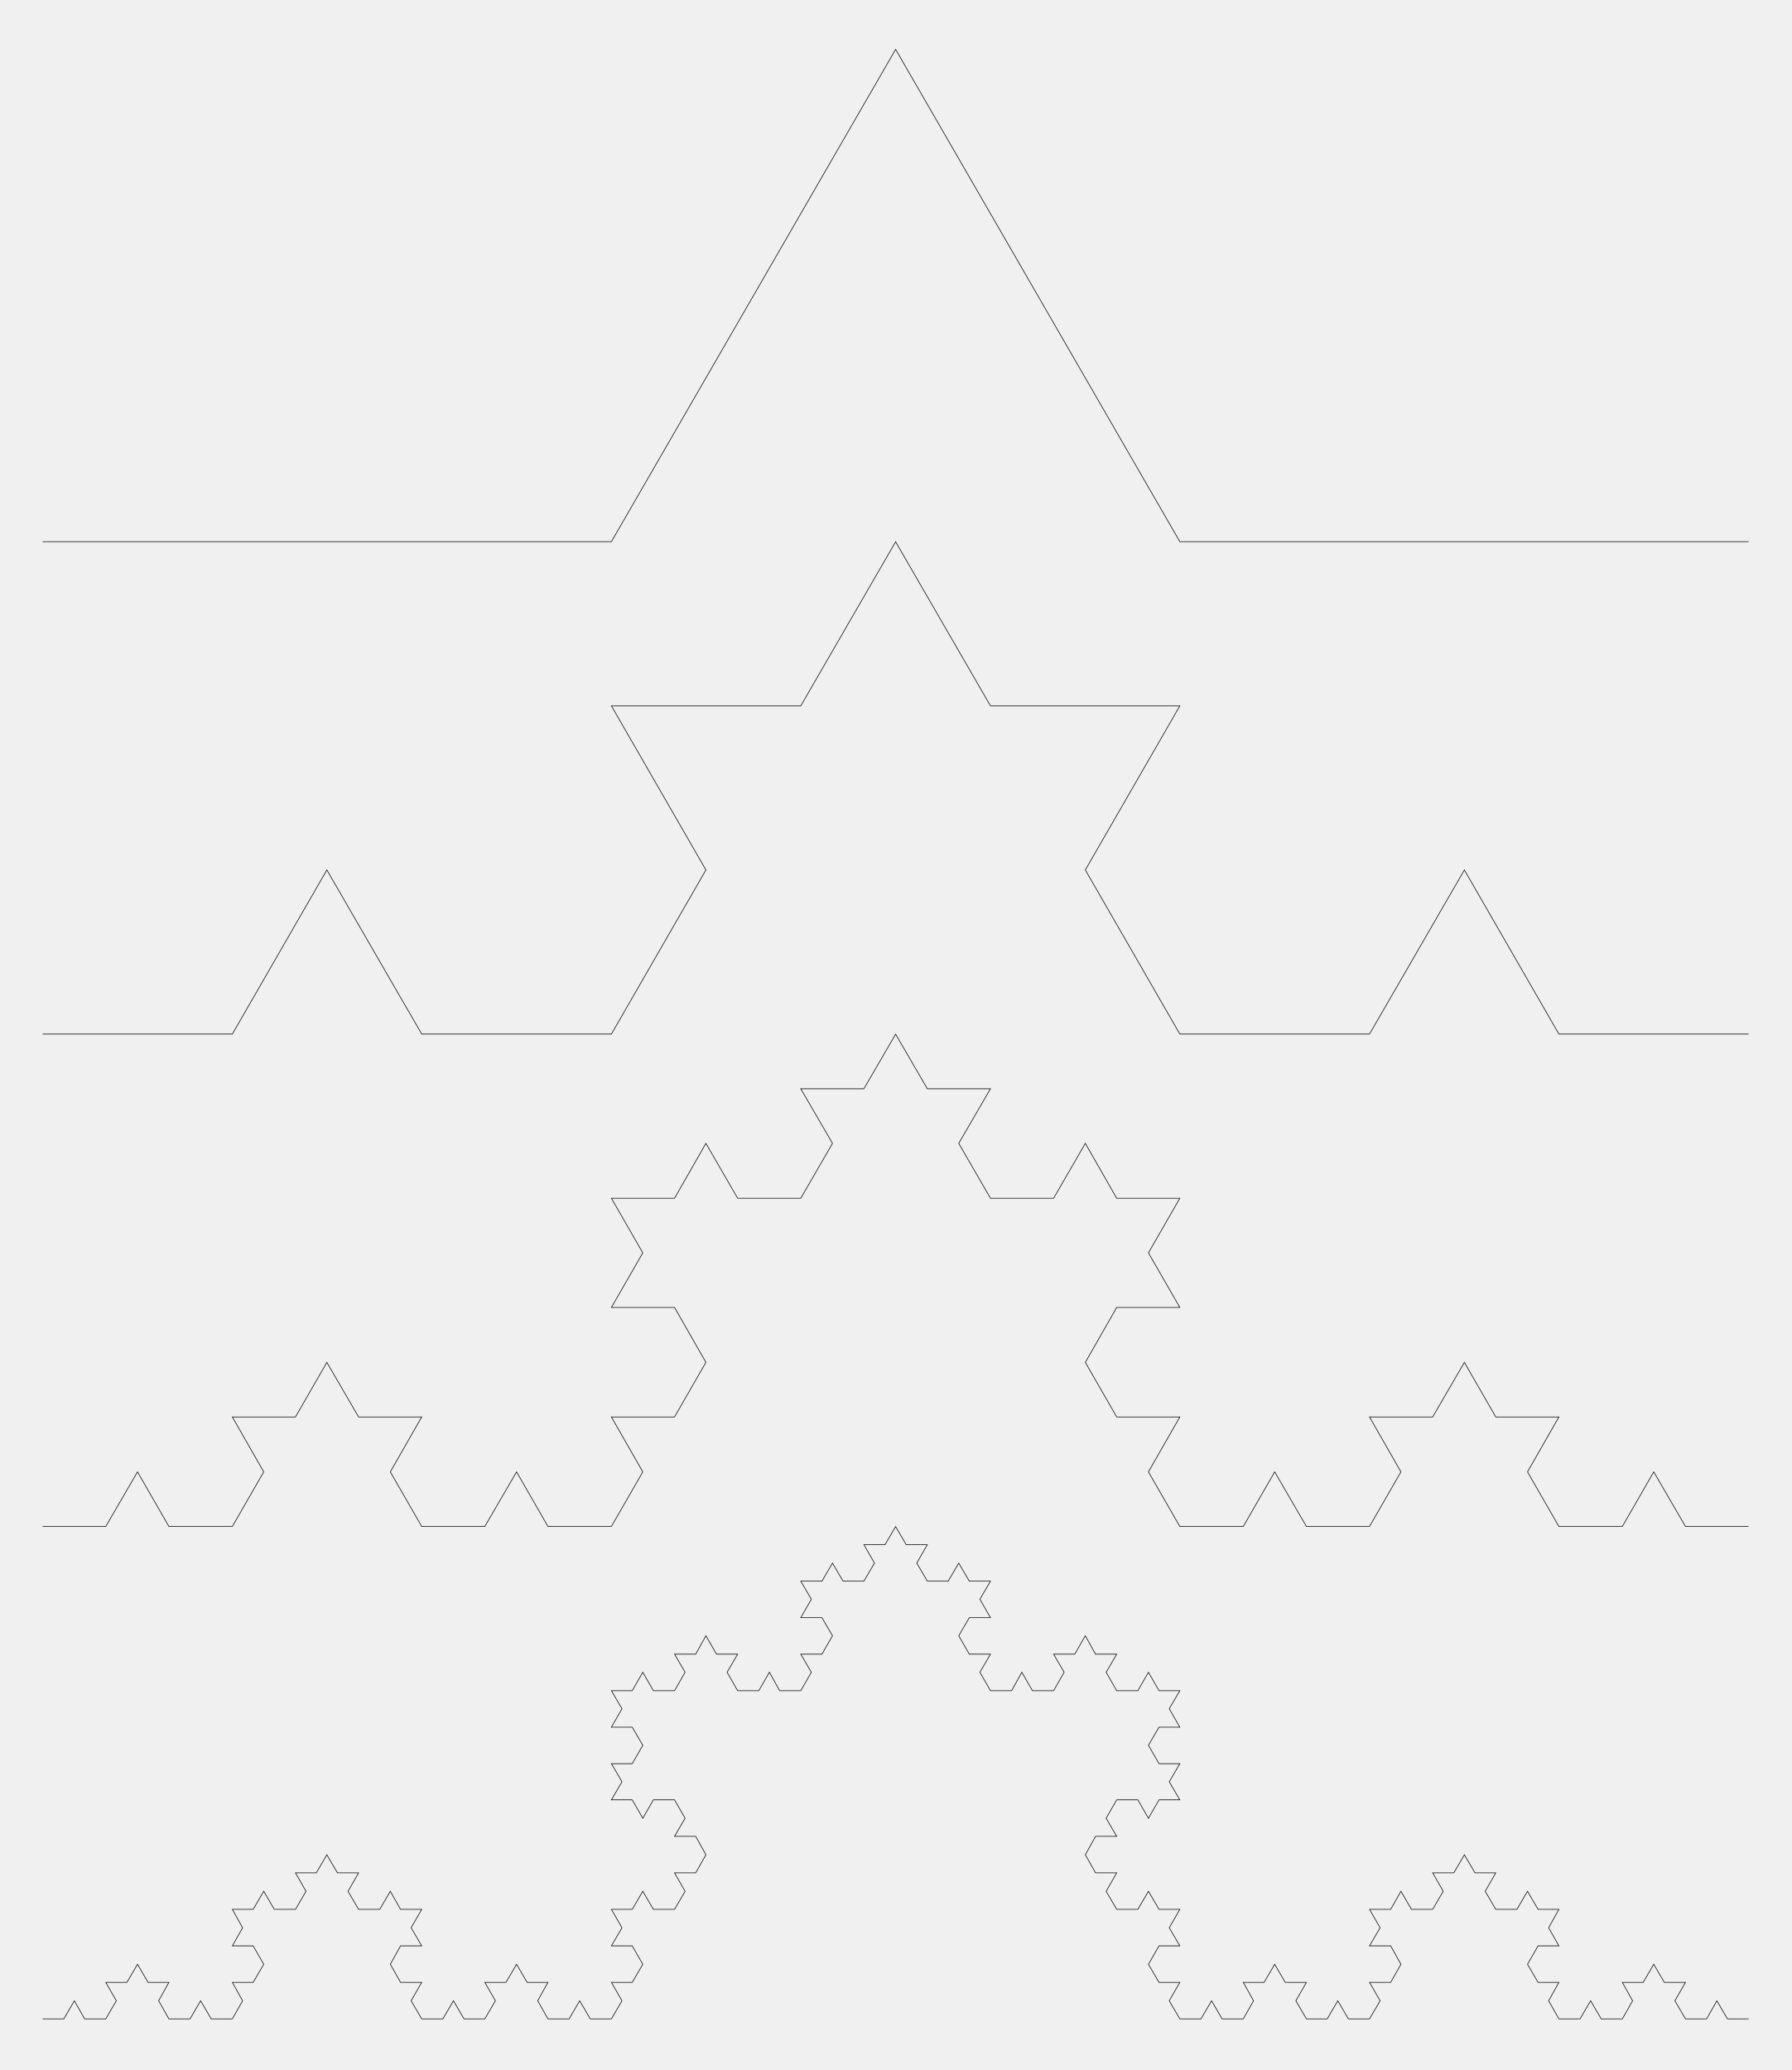
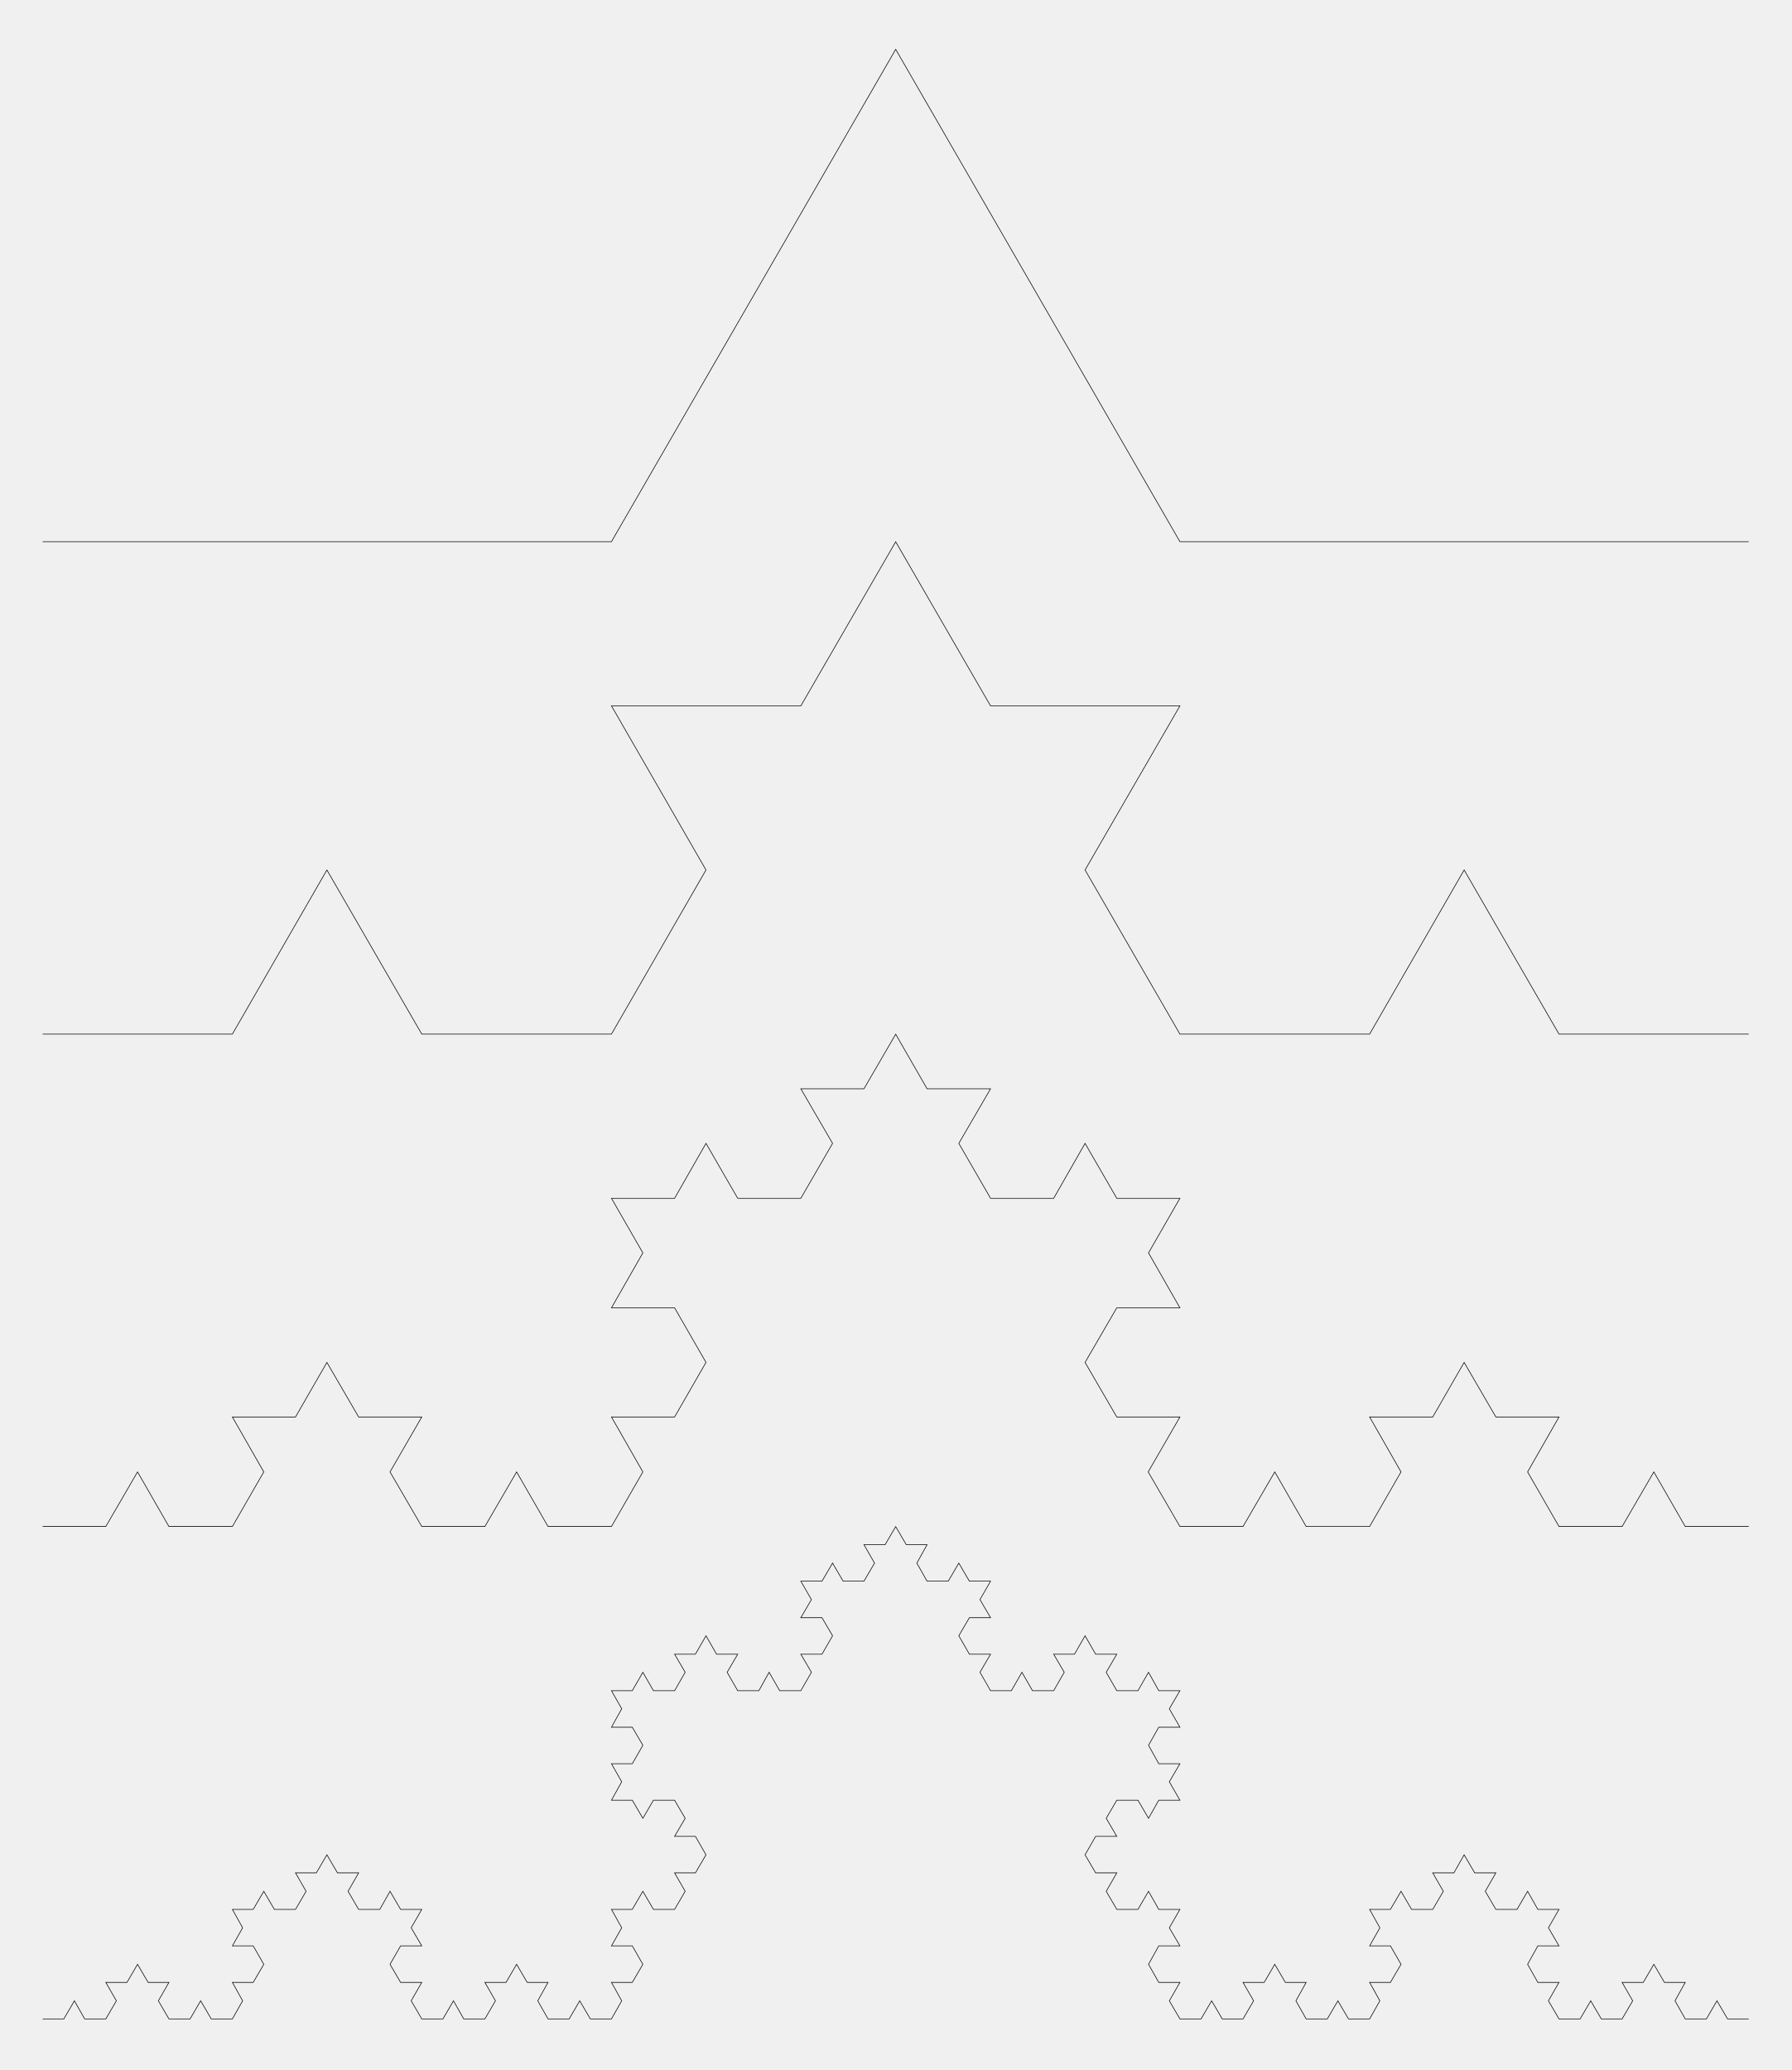
<svg xmlns="http://www.w3.org/2000/svg" baseProfile="full" height="512" version="1.1" width="443">
  <defs>
    <marker id="arrow" markerHeight="3.5" markerWidth="5" orient="auto" refX="5.0" refY="1.7">
      <polygon points="0,0 5,1.75 0,3.5" />
    </marker>
  </defs>
  <g style="fill:white;">
-     <g transform="matrix(1.0, 0.0, 0.0, 1.0, 221.5, 255.7662)">
-       <g transform="matrix(84.38095, 0.0, 0.0, 84.38095, 0.0, 0.0)">
+     <g transform="matrix(1.0, 0.0, 0.0, 1.0, 221.5, 255.7714)">
+       <g transform="matrix(84.38445, 0.0, 0.0, 84.38445, 0.0, 0.0)">
        <g>
-           <g transform="matrix(1.0, 0.0, 0.0, 1.0, -2.5, -1.443376)">
+           <g transform="matrix(1.0, 0.0, 0.0, 1.0, -2.499791, -1.443362)">
            <g>
              <g style="stroke: black;stroke-width: 0.154;" transform="matrix(1.0, 0.0, 0.0, 1.0, 0.0, 0.0)">
-                 <path d="M 0.0 0.0 L 1.667 0.0 L 2.5 -1.443 L 3.333 0.0 L 5.0 0.0" style="vector-effect: non-scaling-stroke;fill:none;" />
+                 <path d="M 0.0 0.0 A 482.718 2413.591 -90 0 1 1.667 0.0 A 482.718 2413.591 -150 0 1 2.5 -1.443 A 482.718 2413.591 -30 0 1 3.333 1.52587890625e-05 A 482.718 2413.591 -90 0 1 5 0.0" style="vector-effect: non-scaling-stroke;fill:none;" />
              </g>
-               <g transform="matrix(1.0, 0.0, 0.0, 1.0, 0.0, 0.0)">
-                 <g transform="matrix(0.0, -1.0, 1.0, 0.0, 0.0, 0.0)">
+               <g transform="matrix(1.0, 0.0, 0.0, 1.0, 0.0, 9.1552734375e-05)">
+                 <g transform="matrix(-4.371138828673793e-08, -1.0, 1.0, -4.371138828673793e-08, 0.0, 0.0)">
                  <g />
                </g>
              </g>
-               <g transform="matrix(1.0, 0.0, 0.0, 1.0, 0.0, 1.443376)">
+               <g transform="matrix(1.0, 0.0, 0.0, 1.0, 0.0, 1.443382)">
                <g>
                  <g style="stroke: black;stroke-width: 0.154;" transform="matrix(1.0, 0.0, 0.0, 1.0, 0.0, 0.0)">
-                     <path d="M 0.0 0.0 L 0.556 0.0 L 0.833 -0.481 L 1.111 0.0 L 1.667 0.0 L 1.944 -0.481 L 1.667 -0.962 L 2.222 -0.962 L 2.5 -1.443 L 2.778 -0.962 L 3.333 -0.962 L 3.056 -0.481 L 3.333 0.0 L 3.889 0.0 L 4.167 -0.481 L 4.444 0.0 L 5 0.0" style="vector-effect: non-scaling-stroke;fill:none;" />
+                     <path d="M 0.0 0.0 A 160.906 804.53 -90 0 1 0.556 0.0 A 160.906 804.53 -150 0 1 0.833 -0.481 A 160.906 804.53 -30 0 1 1.111 1.52587890625e-05 A 160.906 804.53 -90 0 1 1.667 1.52587890625e-05 A 160.906 804.53 -150 0 1 1.944 -0.481 A 160.906 804.53 150 0 1 1.667 -0.962 A 160.906 804.53 -90 0 1 2.222 -0.962 A 160.906 804.53 -150 0 1 2.5 -1.443 A 160.906 804.53 -30 0 1 2.778 -0.962 A 160.906 804.53 -90 0 1 3.333 -0.962 A 160.906 804.53 30 0 1 3.055 -0.481 A 160.906 804.53 -30 0 1 3.333 2.288818359375e-05 A 160.906 804.53 -90 0 1 3.889 3.0517578125e-05 A 160.906 804.53 -150 0 1 4.166 -0.481 A 160.906 804.53 -30 0 1 4.444 3.814697265625e-05 A 160.906 804.53 -90 0 1 5 3.0517578125e-05" style="vector-effect: non-scaling-stroke;fill:none;" />
                  </g>
-                   <g transform="matrix(1.0, 0.0, 0.0, 1.0, 0.0, 0.0)">
-                     <g transform="matrix(0.0, -1.0, 1.0, 0.0, 0.0, 0.0)">
+                   <g transform="matrix(1.0, 0.0, 0.0, 1.0, 0.0, 6.103515625e-05)">
+                     <g transform="matrix(-4.371138828673793e-08, -1.0, 1.0, -4.371138828673793e-08, 0.0, 0.0)">
                      <g />
                    </g>
                  </g>
-                   <g style="stroke: black;stroke-width: 0.154;" transform="matrix(1.0, 0.0, 0.0, 1.0, 0.0, 1.443376)">
-                     <path d="M 0.0 0.0 L 0.185 0.0 L 0.278 -0.16 L 0.37 0.0 L 0.556 0.0 L 0.648 -0.16 L 0.556 -0.321 L 0.741 -0.321 L 0.833 -0.481 L 0.926 -0.321 L 1.111 -0.321 L 1.019 -0.16 L 1.111 0.0 L 1.296 0.0 L 1.389 -0.16 L 1.481 0.0 L 1.667 0.0 L 1.759 -0.16 L 1.667 -0.321 L 1.852 -0.321 L 1.944 -0.481 L 1.852 -0.642 L 1.667 -0.642 L 1.759 -0.802 L 1.667 -0.962 L 1.852 -0.962 L 1.944 -1.123 L 2.037 -0.962 L 2.222 -0.962 L 2.315 -1.123 L 2.222 -1.283 L 2.407 -1.283 L 2.5 -1.443 L 2.593 -1.283 L 2.778 -1.283 L 2.685 -1.123 L 2.778 -0.962 L 2.963 -0.962 L 3.056 -1.123 L 3.148 -0.962 L 3.333 -0.962 L 3.241 -0.802 L 3.333 -0.642 L 3.148 -0.642 L 3.056 -0.481 L 3.148 -0.321 L 3.333 -0.321 L 3.241 -0.16 L 3.333 -5.551115123125783e-17 L 3.519 -5.551115123125783e-17 L 3.611 -0.16 L 3.704 -5.551115123125783e-17 L 3.889 -5.551115123125783e-17 L 3.981 -0.16 L 3.889 -0.321 L 4.074 -0.321 L 4.167 -0.481 L 4.259 -0.321 L 4.444 -0.321 L 4.352 -0.16 L 4.444 -5.551115123125783e-17 L 4.63 -5.551115123125783e-17 L 4.722 -0.16 L 4.815 -5.551115123125783e-17 L 5 -5.551115123125783e-17" style="vector-effect: non-scaling-stroke;fill:none;" />
+                   <g style="stroke: black;stroke-width: 0.154;" transform="matrix(1.0, 0.0, 0.0, 1.0, 0.0, 1.443354)">
+                     <path d="M 0.0 0.0 A 53.635 268.177 -90 0 1 0.185 0.0 A 53.635 268.177 -150 0 1 0.278 -0.16 A 53.635 268.177 -30 0 1 0.37 3.814697265625e-06 A 53.635 268.177 -90 0 1 0.556 3.814697265625e-06 A 53.635 268.177 -150 0 1 0.648 -0.16 A 53.635 268.177 150 0 1 0.556 -0.321 A 53.635 268.177 -90 0 1 0.741 -0.321 A 53.635 268.177 -150 0 1 0.833 -0.481 A 53.635 268.177 -30 0 1 0.926 -0.321 A 53.635 268.177 -90 0 1 1.111 -0.321 A 53.635 268.177 30 0 1 1.018 -0.16 A 53.635 268.177 -30 0 1 1.111 -3.814697265625e-06 A 53.635 268.177 -90 0 1 1.296 -3.814697265625e-06 A 53.635 268.177 -150 0 1 1.389 -0.16 A 53.635 268.177 -30 0 1 1.481 0.0 A 53.635 268.177 -90 0 1 1.667 0.0 A 53.635 268.177 -150 0 1 1.759 -0.16 A 53.635 268.177 150 0 1 1.667 -0.321 A 53.635 268.177 -90 0 1 1.852 -0.321 A 53.635 268.177 -150 0 1 1.944 -0.481 A 53.635 268.177 150 0 1 1.852 -0.641 A 53.635 268.177 90 0 1 1.667 -0.641 A 53.635 268.177 -150 0 1 1.759 -0.802 A 53.635 268.177 150 0 1 1.667 -0.962 A 53.635 268.177 -90 0 1 1.852 -0.962 A 53.635 268.177 -150 0 1 1.944 -1.123 A 53.635 268.177 -30 0 1 2.037 -0.962 A 53.635 268.177 -90 0 1 2.222 -0.962 A 53.635 268.177 -150 0 1 2.315 -1.123 A 53.635 268.177 150 0 1 2.222 -1.283 A 53.635 268.177 -90 0 1 2.407 -1.283 A 53.635 268.177 -150 0 1 2.5 -1.443 A 53.635 268.177 -30 0 1 2.592 -1.283 A 53.635 268.177 -90 0 1 2.778 -1.283 A 53.635 268.177 30 0 1 2.685 -1.123 A 53.635 268.177 -30 0 1 2.778 -0.962 A 53.635 268.177 -90 0 1 2.963 -0.962 A 53.635 268.177 -150 0 1 3.055 -1.123 A 53.635 268.177 -30 0 1 3.148 -0.962 A 53.635 268.177 -90 0 1 3.333 -0.962 A 53.635 268.177 30 0 1 3.241 -0.802 A 53.635 268.177 -30 0 1 3.333 -0.641 A 53.635 268.177 90 0 1 3.148 -0.641 A 53.635 268.177 30 0 1 3.055 -0.481 A 53.635 268.177 -30 0 1 3.148 -0.321 A 53.635 268.177 -90 0 1 3.333 -0.321 A 53.635 268.177 30 0 1 3.24 -0.16 A 53.635 268.177 -30 0 1 3.333 1.1444091796875e-05 A 53.635 268.177 -90 0 1 3.518 1.1444091796875e-05 A 53.635 268.177 -150 0 1 3.611 -0.16 A 53.635 268.177 -30 0 1 3.703 1.52587890625e-05 A 53.635 268.177 -90 0 1 3.889 1.52587890625e-05 A 53.635 268.177 -150 0 1 3.981 -0.16 A 53.635 268.177 150 0 1 3.889 -0.321 A 53.635 268.177 -90 0 1 4.074 -0.321 A 53.635 268.177 -150 0 1 4.166 -0.481 A 53.635 268.177 -30 0 1 4.259 -0.321 A 53.635 268.177 -90 0 1 4.444 -0.321 A 53.635 268.177 30 0 1 4.352 -0.16 A 53.635 268.177 -30 0 1 4.444 7.62939453125e-06 A 53.635 268.177 -90 0 1 4.629 7.62939453125e-06 A 53.635 268.177 -150 0 1 4.722 -0.16 A 53.635 268.177 -30 0 1 4.814 1.1444091796875e-05 A 53.635 268.177 -90 0 1 5 1.1444091796875e-05" style="vector-effect: non-scaling-stroke;fill:none;" />
                  </g>
-                   <g transform="matrix(1.0, 0.0, 0.0, 1.0, 0.0, 1.443376)">
-                     <g transform="matrix(0.0, -1.0, 1.0, 0.0, 0.0, 0.0)">
+                   <g transform="matrix(1.0, 0.0, 0.0, 1.0, 0.0, 1.443377)">
+                     <g transform="matrix(-4.371138828673793e-08, -1.0, 1.0, -4.371138828673793e-08, 0.0, 0.0)">
                      <g />
                    </g>
                  </g>
-                   <g style="stroke: black;stroke-width: 0.154;" transform="matrix(1.0, 0.0, 0.0, 1.0, 0.0, 2.886751)">
-                     <path d="M 0.0 0.0 L 0.062 0.0 L 0.093 -0.053 L 0.123 0.0 L 0.185 0.0 L 0.216 -0.053 L 0.185 -0.107 L 0.247 -0.107 L 0.278 -0.16 L 0.309 -0.107 L 0.37 -0.107 L 0.34 -0.053 L 0.37 6.938893903907228e-18 L 0.432 6.938893903907228e-18 L 0.463 -0.053 L 0.494 6.938893903907228e-18 L 0.556 6.938893903907228e-18 L 0.586 -0.053 L 0.556 -0.107 L 0.617 -0.107 L 0.648 -0.16 L 0.617 -0.214 L 0.556 -0.214 L 0.586 -0.267 L 0.556 -0.321 L 0.617 -0.321 L 0.648 -0.374 L 0.679 -0.321 L 0.741 -0.321 L 0.772 -0.374 L 0.741 -0.428 L 0.802 -0.428 L 0.833 -0.481 L 0.864 -0.428 L 0.926 -0.428 L 0.895 -0.374 L 0.926 -0.321 L 0.988 -0.321 L 1.019 -0.374 L 1.049 -0.321 L 1.111 -0.321 L 1.08 -0.267 L 1.111 -0.214 L 1.049 -0.214 L 1.019 -0.16 L 1.049 -0.107 L 1.111 -0.107 L 1.08 -0.053 L 1.111 0.0 L 1.173 0.0 L 1.204 -0.053 L 1.235 0.0 L 1.296 0.0 L 1.327 -0.053 L 1.296 -0.107 L 1.358 -0.107 L 1.389 -0.16 L 1.42 -0.107 L 1.481 -0.107 L 1.451 -0.053 L 1.481 6.938893903907228e-18 L 1.543 6.938893903907228e-18 L 1.574 -0.053 L 1.605 6.938893903907228e-18 L 1.667 6.938893903907228e-18 L 1.698 -0.053 L 1.667 -0.107 L 1.728 -0.107 L 1.759 -0.16 L 1.728 -0.214 L 1.667 -0.214 L 1.698 -0.267 L 1.667 -0.321 L 1.728 -0.321 L 1.759 -0.374 L 1.79 -0.321 L 1.852 -0.321 L 1.883 -0.374 L 1.852 -0.428 L 1.914 -0.428 L 1.944 -0.481 L 1.914 -0.535 L 1.852 -0.535 L 1.883 -0.588 L 1.852 -0.642 L 1.79 -0.642 L 1.759 -0.588 L 1.728 -0.642 L 1.667 -0.642 L 1.698 -0.695 L 1.667 -0.748 L 1.728 -0.748 L 1.759 -0.802 L 1.728 -0.855 L 1.667 -0.855 L 1.698 -0.909 L 1.667 -0.962 L 1.728 -0.962 L 1.759 -1.016 L 1.79 -0.962 L 1.852 -0.962 L 1.883 -1.016 L 1.852 -1.069 L 1.914 -1.069 L 1.944 -1.123 L 1.975 -1.069 L 2.037 -1.069 L 2.006 -1.016 L 2.037 -0.962 L 2.099 -0.962 L 2.13 -1.016 L 2.16 -0.962 L 2.222 -0.962 L 2.253 -1.016 L 2.222 -1.069 L 2.284 -1.069 L 2.315 -1.123 L 2.284 -1.176 L 2.222 -1.176 L 2.253 -1.23 L 2.222 -1.283 L 2.284 -1.283 L 2.315 -1.336 L 2.346 -1.283 L 2.407 -1.283 L 2.438 -1.336 L 2.407 -1.39 L 2.469 -1.39 L 2.5 -1.443 L 2.531 -1.39 L 2.593 -1.39 L 2.562 -1.336 L 2.593 -1.283 L 2.654 -1.283 L 2.685 -1.336 L 2.716 -1.283 L 2.778 -1.283 L 2.747 -1.23 L 2.778 -1.176 L 2.716 -1.176 L 2.685 -1.123 L 2.716 -1.069 L 2.778 -1.069 L 2.747 -1.016 L 2.778 -0.962 L 2.84 -0.962 L 2.87 -1.016 L 2.901 -0.962 L 2.963 -0.962 L 2.994 -1.016 L 2.963 -1.069 L 3.025 -1.069 L 3.056 -1.123 L 3.086 -1.069 L 3.148 -1.069 L 3.117 -1.016 L 3.148 -0.962 L 3.21 -0.962 L 3.241 -1.016 L 3.272 -0.962 L 3.333 -0.962 L 3.302 -0.909 L 3.333 -0.855 L 3.272 -0.855 L 3.241 -0.802 L 3.272 -0.748 L 3.333 -0.748 L 3.302 -0.695 L 3.333 -0.642 L 3.272 -0.642 L 3.241 -0.588 L 3.21 -0.642 L 3.148 -0.642 L 3.117 -0.588 L 3.148 -0.535 L 3.086 -0.535 L 3.056 -0.481 L 3.086 -0.428 L 3.148 -0.428 L 3.117 -0.374 L 3.148 -0.321 L 3.21 -0.321 L 3.241 -0.374 L 3.272 -0.321 L 3.333 -0.321 L 3.302 -0.267 L 3.333 -0.214 L 3.272 -0.214 L 3.241 -0.16 L 3.272 -0.107 L 3.333 -0.107 L 3.302 -0.053 L 3.333 1.0408340855860843e-16 L 3.395 1.0408340855860843e-16 L 3.426 -0.053 L 3.457 1.0408340855860843e-16 L 3.519 1.0408340855860843e-16 L 3.549 -0.053 L 3.519 -0.107 L 3.58 -0.107 L 3.611 -0.16 L 3.642 -0.107 L 3.704 -0.107 L 3.673 -0.053 L 3.704 1.1796119636642288e-16 L 3.765 1.1796119636642288e-16 L 3.796 -0.053 L 3.827 1.1796119636642288e-16 L 3.889 1.1796119636642288e-16 L 3.92 -0.053 L 3.889 -0.107 L 3.951 -0.107 L 3.981 -0.16 L 3.951 -0.214 L 3.889 -0.214 L 3.92 -0.267 L 3.889 -0.321 L 3.951 -0.321 L 3.981 -0.374 L 4.012 -0.321 L 4.074 -0.321 L 4.105 -0.374 L 4.074 -0.428 L 4.136 -0.428 L 4.167 -0.481 L 4.198 -0.428 L 4.259 -0.428 L 4.228 -0.374 L 4.259 -0.321 L 4.321 -0.321 L 4.352 -0.374 L 4.383 -0.321 L 4.444 -0.321 L 4.414 -0.267 L 4.444 -0.214 L 4.383 -0.214 L 4.352 -0.16 L 4.383 -0.107 L 4.444 -0.107 L 4.414 -0.053 L 4.444 1.1102230246251565e-16 L 4.506 1.1102230246251565e-16 L 4.537 -0.053 L 4.568 1.1102230246251565e-16 L 4.63 1.1102230246251565e-16 L 4.66 -0.053 L 4.63 -0.107 L 4.691 -0.107 L 4.722 -0.16 L 4.753 -0.107 L 4.815 -0.107 L 4.784 -0.053 L 4.815 1.1796119636642288e-16 L 4.877 1.1796119636642288e-16 L 4.907 -0.053 L 4.938 1.1796119636642288e-16 L 5 1.1796119636642288e-16" style="vector-effect: non-scaling-stroke;fill:none;" />
+                   <g style="stroke: black;stroke-width: 0.154;" transform="matrix(1.0, 0.0, 0.0, 1.0, 0.0, 2.886647)">
+                     <path d="M 0.0 0.0 A 17.878 89.392 -90 0 1 0.062 0.0 A 17.878 89.392 -150 0 1 0.093 -0.053 A 17.878 89.392 -30 0 1 0.123 1.9073486328125e-06 A 17.878 89.392 -90 0 1 0.185 1.9073486328125e-06 A 17.878 89.392 -150 0 1 0.216 -0.053 A 17.878 89.392 150 0 1 0.185 -0.107 A 17.878 89.392 -90 0 1 0.247 -0.107 A 17.878 89.392 -150 0 1 0.278 -0.16 A 17.878 89.392 -30 0 1 0.309 -0.107 A 17.878 89.392 -90 0 1 0.37 -0.107 A 17.878 89.392 30 0 1 0.339 -0.053 A 17.878 89.392 -30 0 1 0.37 1.9073486328125e-06 A 17.878 89.392 -90 0 1 0.432 1.9073486328125e-06 A 17.878 89.392 -150 0 1 0.463 -0.053 A 17.878 89.392 -30 0 1 0.494 3.814697265625e-06 A 17.878 89.392 -90 0 1 0.556 3.814697265625e-06 A 17.878 89.392 -150 0 1 0.586 -0.053 A 17.878 89.392 150 0 1 0.556 -0.107 A 17.878 89.392 -90 0 1 0.617 -0.107 A 17.878 89.392 -150 0 1 0.648 -0.16 A 17.878 89.392 150 0 1 0.617 -0.214 A 17.878 89.392 90 0 1 0.556 -0.214 A 17.878 89.392 -150 0 1 0.586 -0.267 A 17.878 89.392 150 0 1 0.556 -0.321 A 17.878 89.392 -90 0 1 0.617 -0.321 A 17.878 89.392 -150 0 1 0.648 -0.374 A 17.878 89.392 -30 0 1 0.679 -0.321 A 17.878 89.392 -90 0 1 0.741 -0.321 A 17.878 89.392 -150 0 1 0.772 -0.374 A 17.878 89.392 150 0 1 0.741 -0.428 A 17.878 89.392 -90 0 1 0.802 -0.428 A 17.878 89.392 -150 0 1 0.833 -0.481 A 17.878 89.392 -30 0 1 0.864 -0.428 A 17.878 89.392 -90 0 1 0.926 -0.428 A 17.878 89.392 30 0 1 0.895 -0.374 A 17.878 89.392 -30 0 1 0.926 -0.321 A 17.878 89.392 -90 0 1 0.988 -0.321 A 17.878 89.392 -150 0 1 1.018 -0.374 A 17.878 89.392 -30 0 1 1.049 -0.321 A 17.878 89.392 -90 0 1 1.111 -0.321 A 17.878 89.392 30 0 1 1.08 -0.267 A 17.878 89.392 -30 0 1 1.111 -0.214 A 17.878 89.392 90 0 1 1.049 -0.214 A 17.878 89.392 30 0 1 1.018 -0.16 A 17.878 89.392 -30 0 1 1.049 -0.107 A 17.878 89.392 -90 0 1 1.111 -0.107 A 17.878 89.392 30 0 1 1.08 -0.053 A 17.878 89.392 -30 0 1 1.111 8.58306884765625e-06 A 17.878 89.392 -90 0 1 1.173 7.62939453125e-06 A 17.878 89.392 -150 0 1 1.204 -0.053 A 17.878 89.392 -30 0 1 1.234 1.049041748046875e-05 A 17.878 89.392 -90 0 1 1.296 1.1444091796875e-05 A 17.878 89.392 -150 0 1 1.327 -0.053 A 17.878 89.392 150 0 1 1.296 -0.107 A 17.878 89.392 -90 0 1 1.358 -0.107 A 17.878 89.392 -150 0 1 1.389 -0.16 A 17.878 89.392 -30 0 1 1.42 -0.107 A 17.878 89.392 -90 0 1 1.481 -0.107 A 17.878 89.392 30 0 1 1.451 -0.053 A 17.878 89.392 -30 0 1 1.481 1.049041748046875e-05 A 17.878 89.392 -90 0 1 1.543 1.1444091796875e-05 A 17.878 89.392 -150 0 1 1.574 -0.053 A 17.878 89.392 -30 0 1 1.605 1.239776611328125e-05 A 17.878 89.392 -90 0 1 1.667 1.1444091796875e-05 A 17.878 89.392 -150 0 1 1.697 -0.053 A 17.878 89.392 150 0 1 1.667 -0.107 A 17.878 89.392 -90 0 1 1.728 -0.107 A 17.878 89.392 -150 0 1 1.759 -0.16 A 17.878 89.392 150 0 1 1.728 -0.214 A 17.878 89.392 90 0 1 1.667 -0.214 A 17.878 89.392 -150 0 1 1.697 -0.267 A 17.878 89.392 150 0 1 1.667 -0.321 A 17.878 89.392 -90 0 1 1.728 -0.321 A 17.878 89.392 -150 0 1 1.759 -0.374 A 17.878 89.392 -30 0 1 1.79 -0.321 A 17.878 89.392 -90 0 1 1.852 -0.321 A 17.878 89.392 -150 0 1 1.883 -0.374 A 17.878 89.392 150 0 1 1.852 -0.428 A 17.878 89.392 -90 0 1 1.913 -0.428 A 17.878 89.392 -150 0 1 1.944 -0.481 A 17.878 89.392 150 0 1 1.913 -0.535 A 17.878 89.392 90 0 1 1.852 -0.535 A 17.878 89.392 -150.0 0 1 1.883 -0.588 A 17.878 89.392 150 0 1 1.852 -0.641 A 17.878 89.392 90 0 1 1.79 -0.641 A 17.878 89.392 30 0 1 1.759 -0.588 A 17.878 89.392 150 0 1 1.728 -0.641 A 17.878 89.392 90 0 1 1.667 -0.641 A 17.878 89.392 -150 0 1 1.697 -0.695 A 17.878 89.392 150 0 1 1.667 -0.748 A 17.878 89.392 -90 0 1 1.728 -0.748 A 17.878 89.392 -150 0 1 1.759 -0.802 A 17.878 89.392 150 0 1 1.728 -0.855 A 17.878 89.392 90 0 1 1.667 -0.855 A 17.878 89.392 -150.0 0 1 1.697 -0.909 A 17.878 89.392 150 0 1 1.667 -0.962 A 17.878 89.392 -90 0 1 1.728 -0.962 A 17.878 89.392 -150 0 1 1.759 -1.016 A 17.878 89.392 -30 0 1 1.79 -0.962 A 17.878 89.392 -90 0 1 1.852 -0.962 A 17.878 89.392 -150 0 1 1.883 -1.016 A 17.878 89.392 150 0 1 1.852 -1.069 A 17.878 89.392 -90 0 1 1.913 -1.069 A 17.878 89.392 -150 0 1 1.944 -1.123 A 17.878 89.392 -30 0 1 1.975 -1.069 A 17.878 89.392 -90 0 1 2.037 -1.069 A 17.878 89.392 30 0 1 2.006 -1.016 A 17.878 89.392 -30 0 1 2.037 -0.962 A 17.878 89.392 -90 0 1 2.099 -0.962 A 17.878 89.392 -150 0 1 2.129 -1.016 A 17.878 89.392 -30 0 1 2.16 -0.962 A 17.878 89.392 -90 0 1 2.222 -0.962 A 17.878 89.392 -150 0 1 2.253 -1.016 A 17.878 89.392 150 0 1 2.222 -1.069 A 17.878 89.392 -90 0 1 2.284 -1.069 A 17.878 89.392 -150 0 1 2.315 -1.123 A 17.878 89.392 150 0 1 2.284 -1.176 A 17.878 89.392 90 0 1 2.222 -1.176 A 17.878 89.392 -150 0 1 2.253 -1.229 A 17.878 89.392 150 0 1 2.222 -1.283 A 17.878 89.392 -90 0 1 2.284 -1.283 A 17.878 89.392 -150 0 1 2.315 -1.336 A 17.878 89.392 -30 0 1 2.346 -1.283 A 17.878 89.392 -90 0 1 2.407 -1.283 A 17.878 89.392 -150 0 1 2.438 -1.336 A 17.878 89.392 150 0 1 2.407 -1.39 A 17.878 89.392 -90 0 1 2.469 -1.39 A 17.878 89.392 -150 0 1 2.5 -1.443 A 17.878 89.392 -30 0 1 2.531 -1.39 A 17.878 89.392 -90 0 1 2.592 -1.39 A 17.878 89.392 30 0 1 2.562 -1.336 A 17.878 89.392 -30 0 1 2.592 -1.283 A 17.878 89.392 -90 0 1 2.654 -1.283 A 17.878 89.392 -150 0 1 2.685 -1.336 A 17.878 89.392 -30 0 1 2.716 -1.283 A 17.878 89.392 -90 0 1 2.778 -1.283 A 17.878 89.392 30 0 1 2.747 -1.229 A 17.878 89.392 -30 0 1 2.778 -1.176 A 17.878 89.392 90 0 1 2.716 -1.176 A 17.878 89.392 30 0 1 2.685 -1.123 A 17.878 89.392 -30 0 1 2.716 -1.069 A 17.878 89.392 -90 0 1 2.778 -1.069 A 17.878 89.392 30 0 1 2.747 -1.016 A 17.878 89.392 -30 0 1 2.778 -0.962 A 17.878 89.392 -90 0 1 2.839 -0.962 A 17.878 89.392 -150 0 1 2.87 -1.016 A 17.878 89.392 -30 0 1 2.901 -0.962 A 17.878 89.392 -90 0 1 2.963 -0.962 A 17.878 89.392 -150 0 1 2.994 -1.016 A 17.878 89.392 150 0 1 2.963 -1.069 A 17.878 89.392 -90 0 1 3.024 -1.069 A 17.878 89.392 -150 0 1 3.055 -1.123 A 17.878 89.392 -30 0 1 3.086 -1.069 A 17.878 89.392 -90 0 1 3.148 -1.069 A 17.878 89.392 30 0 1 3.117 -1.016 A 17.878 89.392 -30 0 1 3.148 -0.962 A 17.878 89.392 -90 0 1 3.21 -0.962 A 17.878 89.392 -150 0 1 3.241 -1.016 A 17.878 89.392 -30 0 1 3.271 -0.962 A 17.878 89.392 -90 0 1 3.333 -0.962 A 17.878 89.392 30 0 1 3.302 -0.909 A 17.878 89.392 -30 0 1 3.333 -0.855 A 17.878 89.392 90.0 0 1 3.271 -0.855 A 17.878 89.392 30 0 1 3.241 -0.802 A 17.878 89.392 -30 0 1 3.271 -0.748 A 17.878 89.392 -90 0 1 3.333 -0.748 A 17.878 89.392 30 0 1 3.302 -0.695 A 17.878 89.392 -30 0 1 3.333 -0.641 A 17.878 89.392 90.0 0 1 3.271 -0.641 A 17.878 89.392 30 0 1 3.241 -0.588 A 17.878 89.392 150.0 0 1 3.21 -0.641 A 17.878 89.392 90.0 0 1 3.148 -0.641 A 17.878 89.392 30 0 1 3.117 -0.588 A 17.878 89.392 -30 0 1 3.148 -0.535 A 17.878 89.392 90.0 0 1 3.086 -0.535 A 17.878 89.392 30 0 1 3.055 -0.481 A 17.878 89.392 -30 0 1 3.086 -0.428 A 17.878 89.392 -90 0 1 3.148 -0.428 A 17.878 89.392 30 0 1 3.117 -0.374 A 17.878 89.392 -30 0 1 3.148 -0.321 A 17.878 89.392 -90 0 1 3.21 -0.321 A 17.878 89.392 -150 0 1 3.241 -0.374 A 17.878 89.392 -30 0 1 3.271 -0.321 A 17.878 89.392 -90 0 1 3.333 -0.321 A 17.878 89.392 30 0 1 3.302 -0.267 A 17.878 89.392 -30 0 1 3.333 -0.214 A 17.878 89.392 90 0 1 3.271 -0.214 A 17.878 89.392 30 0 1 3.241 -0.16 A 17.878 89.392 -30 0 1 3.271 -0.107 A 17.878 89.392 -90 0 1 3.333 -0.107 A 17.878 89.392 30 0 1 3.302 -0.053 A 17.878 89.392 -30 0 1 3.333 8.58306884765625e-06 A 17.878 89.392 -90 0 1 3.395 7.62939453125e-06 A 17.878 89.392 -150 0 1 3.426 -0.053 A 17.878 89.392 -30 0 1 3.457 1.049041748046875e-05 A 17.878 89.392 -90 0 1 3.518 1.1444091796875e-05 A 17.878 89.392 -150 0 1 3.549 -0.053 A 17.878 89.392 150 0 1 3.518 -0.107 A 17.878 89.392 -90 0 1 3.58 -0.107 A 17.878 89.392 -150 0 1 3.611 -0.16 A 17.878 89.392 -30 0 1 3.642 -0.107 A 17.878 89.392 -90 0 1 3.703 -0.107 A 17.878 89.392 30 0 1 3.673 -0.053 A 17.878 89.392 -30 0 1 3.703 1.049041748046875e-05 A 17.878 89.392 -90 0 1 3.765 1.1444091796875e-05 A 17.878 89.392 -150 0 1 3.796 -0.053 A 17.878 89.392 -30 0 1 3.827 1.239776611328125e-05 A 17.878 89.392 -90 0 1 3.889 1.1444091796875e-05 A 17.878 89.392 -150 0 1 3.919 -0.053 A 17.878 89.392 150 0 1 3.889 -0.107 A 17.878 89.392 -90 0 1 3.95 -0.107 A 17.878 89.392 -150 0 1 3.981 -0.16 A 17.878 89.392 150 0 1 3.95 -0.214 A 17.878 89.392 90 0 1 3.889 -0.214 A 17.878 89.392 -150 0 1 3.919 -0.267 A 17.878 89.392 150 0 1 3.889 -0.321 A 17.878 89.392 -90 0 1 3.95 -0.321 A 17.878 89.392 -150 0 1 3.981 -0.374 A 17.878 89.392 -30 0 1 4.012 -0.321 A 17.878 89.392 -90 0 1 4.074 -0.321 A 17.878 89.392 -150 0 1 4.105 -0.374 A 17.878 89.392 150 0 1 4.074 -0.428 A 17.878 89.392 -90 0 1 4.136 -0.428 A 17.878 89.392 -150 0 1 4.166 -0.481 A 17.878 89.392 -30 0 1 4.197 -0.428 A 17.878 89.392 -90 0 1 4.259 -0.428 A 17.878 89.392 30 0 1 4.228 -0.374 A 17.878 89.392 -30 0 1 4.259 -0.321 A 17.878 89.392 -90 0 1 4.321 -0.321 A 17.878 89.392 -150 0 1 4.352 -0.374 A 17.878 89.392 -30 0 1 4.382 -0.321 A 17.878 89.392 -90 0 1 4.444 -0.321 A 17.878 89.392 30 0 1 4.413 -0.267 A 17.878 89.392 -30 0 1 4.444 -0.214 A 17.878 89.392 90 0 1 4.382 -0.214 A 17.878 89.392 30 0 1 4.352 -0.16 A 17.878 89.392 -30 0 1 4.382 -0.107 A 17.878 89.392 -90 0 1 4.444 -0.107 A 17.878 89.392 30 0 1 4.413 -0.053 A 17.878 89.392 -30 0 1 4.444 1.71661376953125e-05 A 17.878 89.392 -90 0 1 4.506 1.71661376953125e-05 A 17.878 89.392 -150 0 1 4.537 -0.053 A 17.878 89.392 -30 0 1 4.568 1.9073486328125e-05 A 17.878 89.392 -90 0 1 4.629 1.9073486328125e-05 A 17.878 89.392 -150 0 1 4.66 -0.053 A 17.878 89.392 150 0 1 4.629 -0.107 A 17.878 89.392 -90 0 1 4.691 -0.107 A 17.878 89.392 -150 0 1 4.722 -0.16 A 17.878 89.392 -30 0 1 4.753 -0.107 A 17.878 89.392 -90 0 1 4.814 -0.107 A 17.878 89.392 30 0 1 4.784 -0.053 A 17.878 89.392 -30 0 1 4.814 1.9073486328125e-05 A 17.878 89.392 -90 0 1 4.876 1.9073486328125e-05 A 17.878 89.392 -150 0 1 4.907 -0.053 A 17.878 89.392 -30 0 1 4.938 2.09808349609375e-05 A 17.878 89.392 -90 0 1 5 2.09808349609375e-05" style="vector-effect: non-scaling-stroke;fill:none;" />
                  </g>
                </g>
              </g>
            </g>
          </g>
          <g />
        </g>
      </g>
    </g>
  </g>
</svg>
